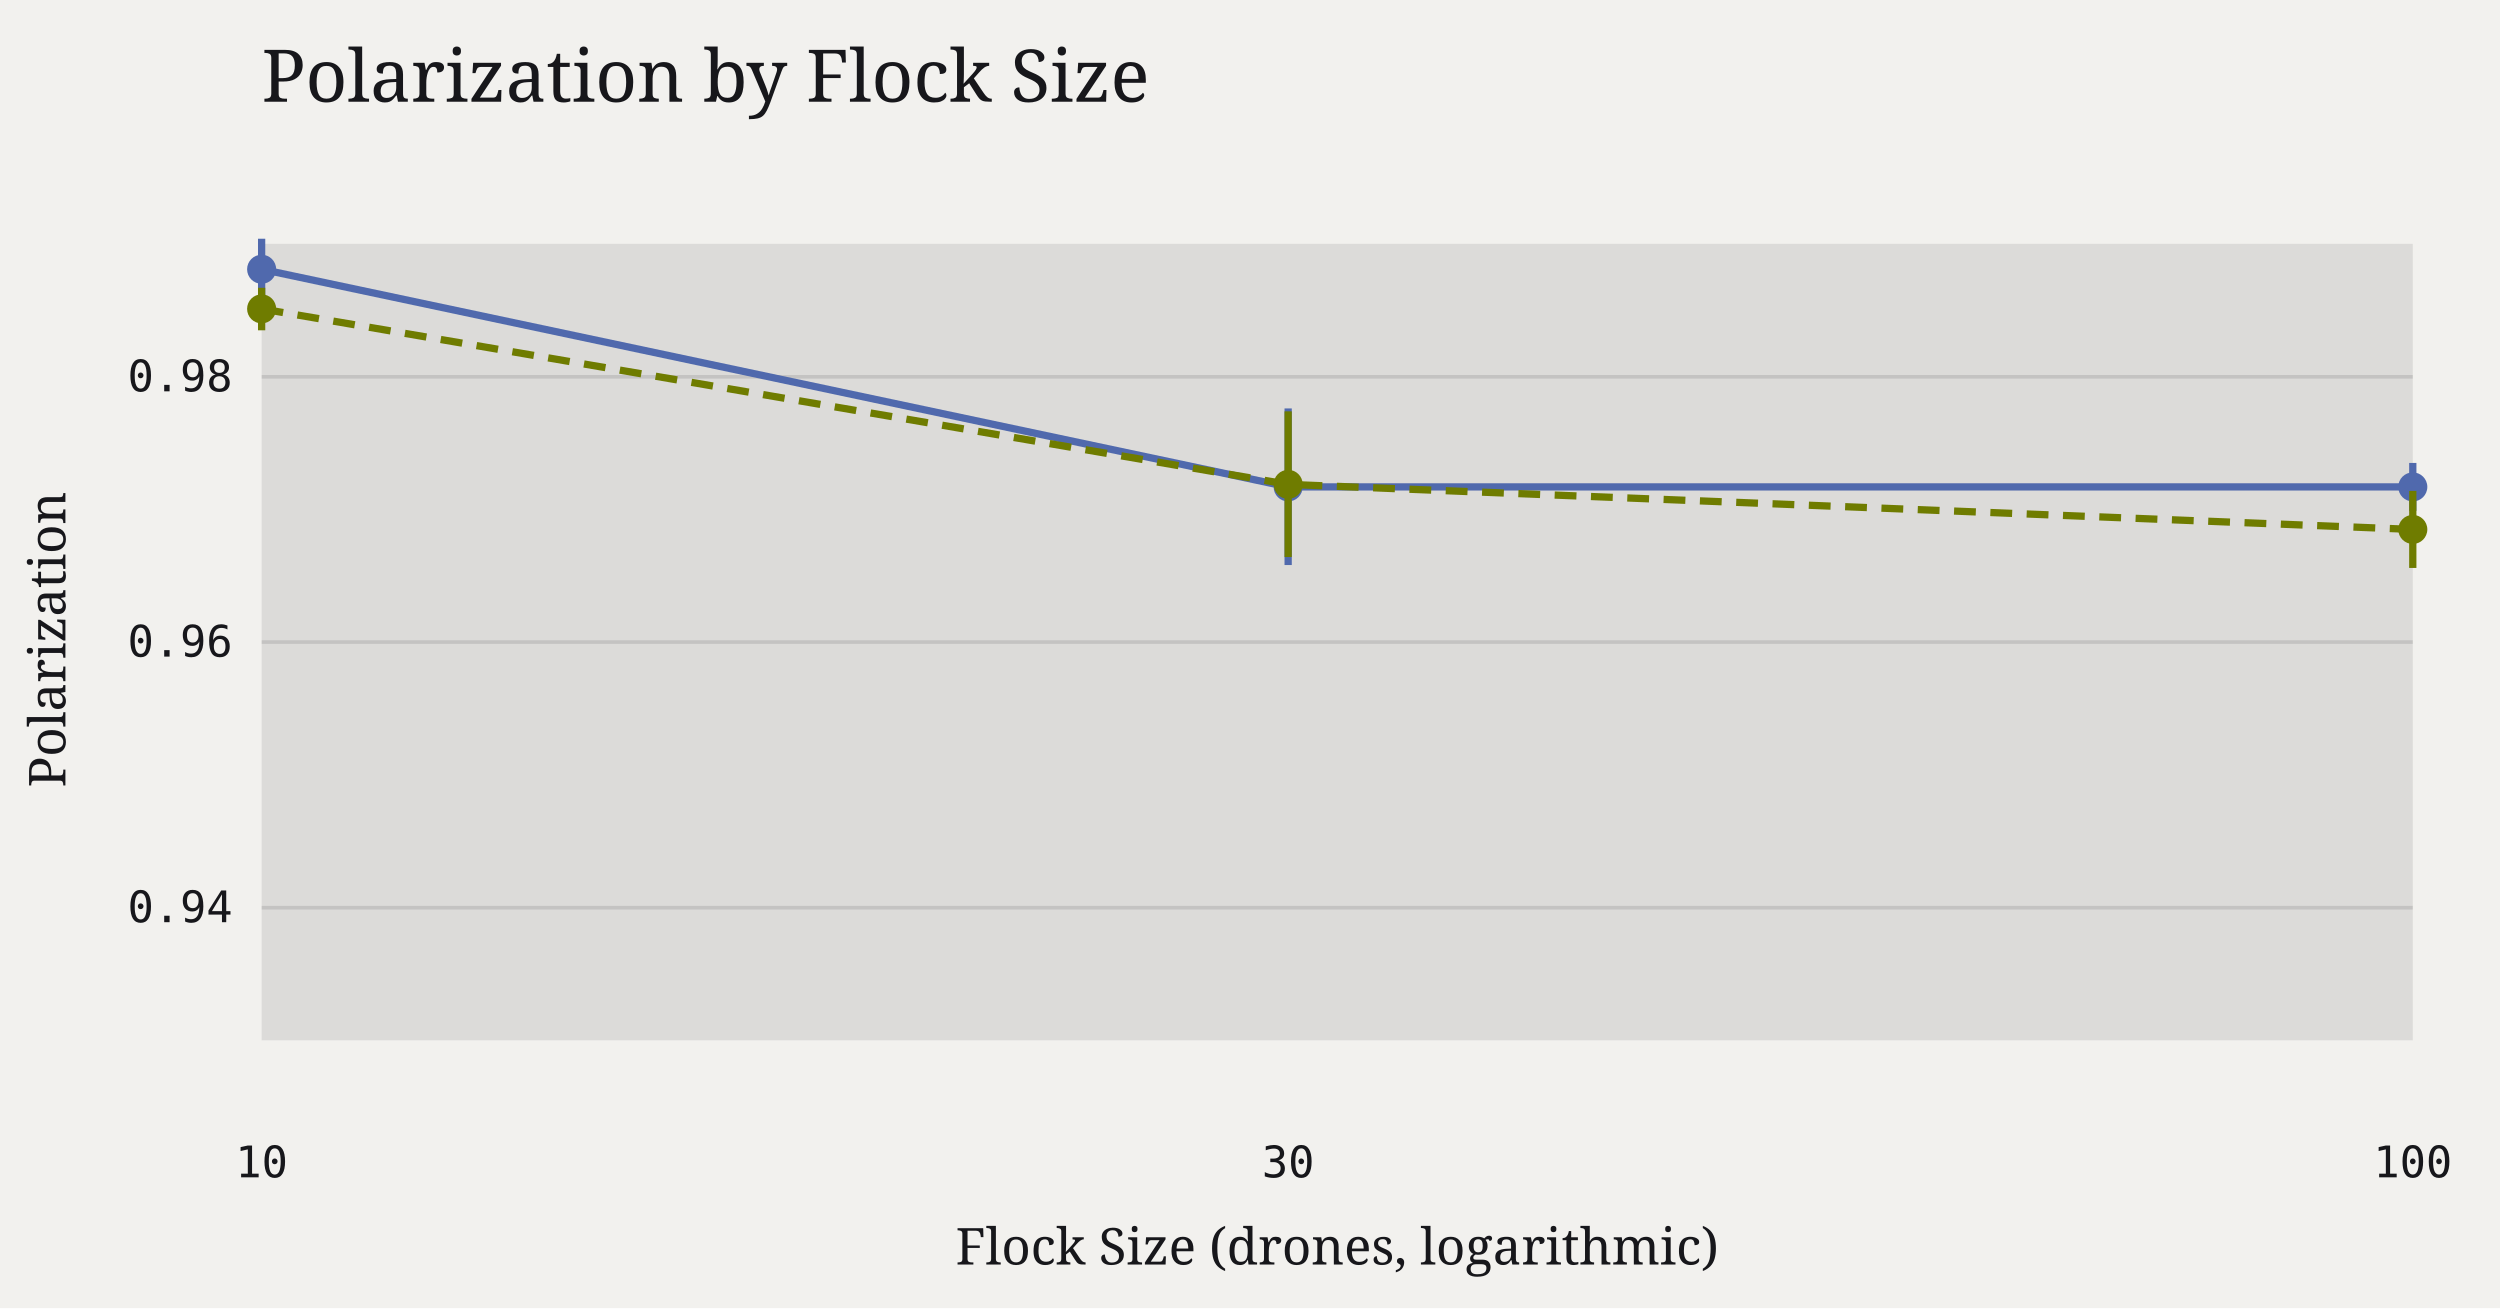
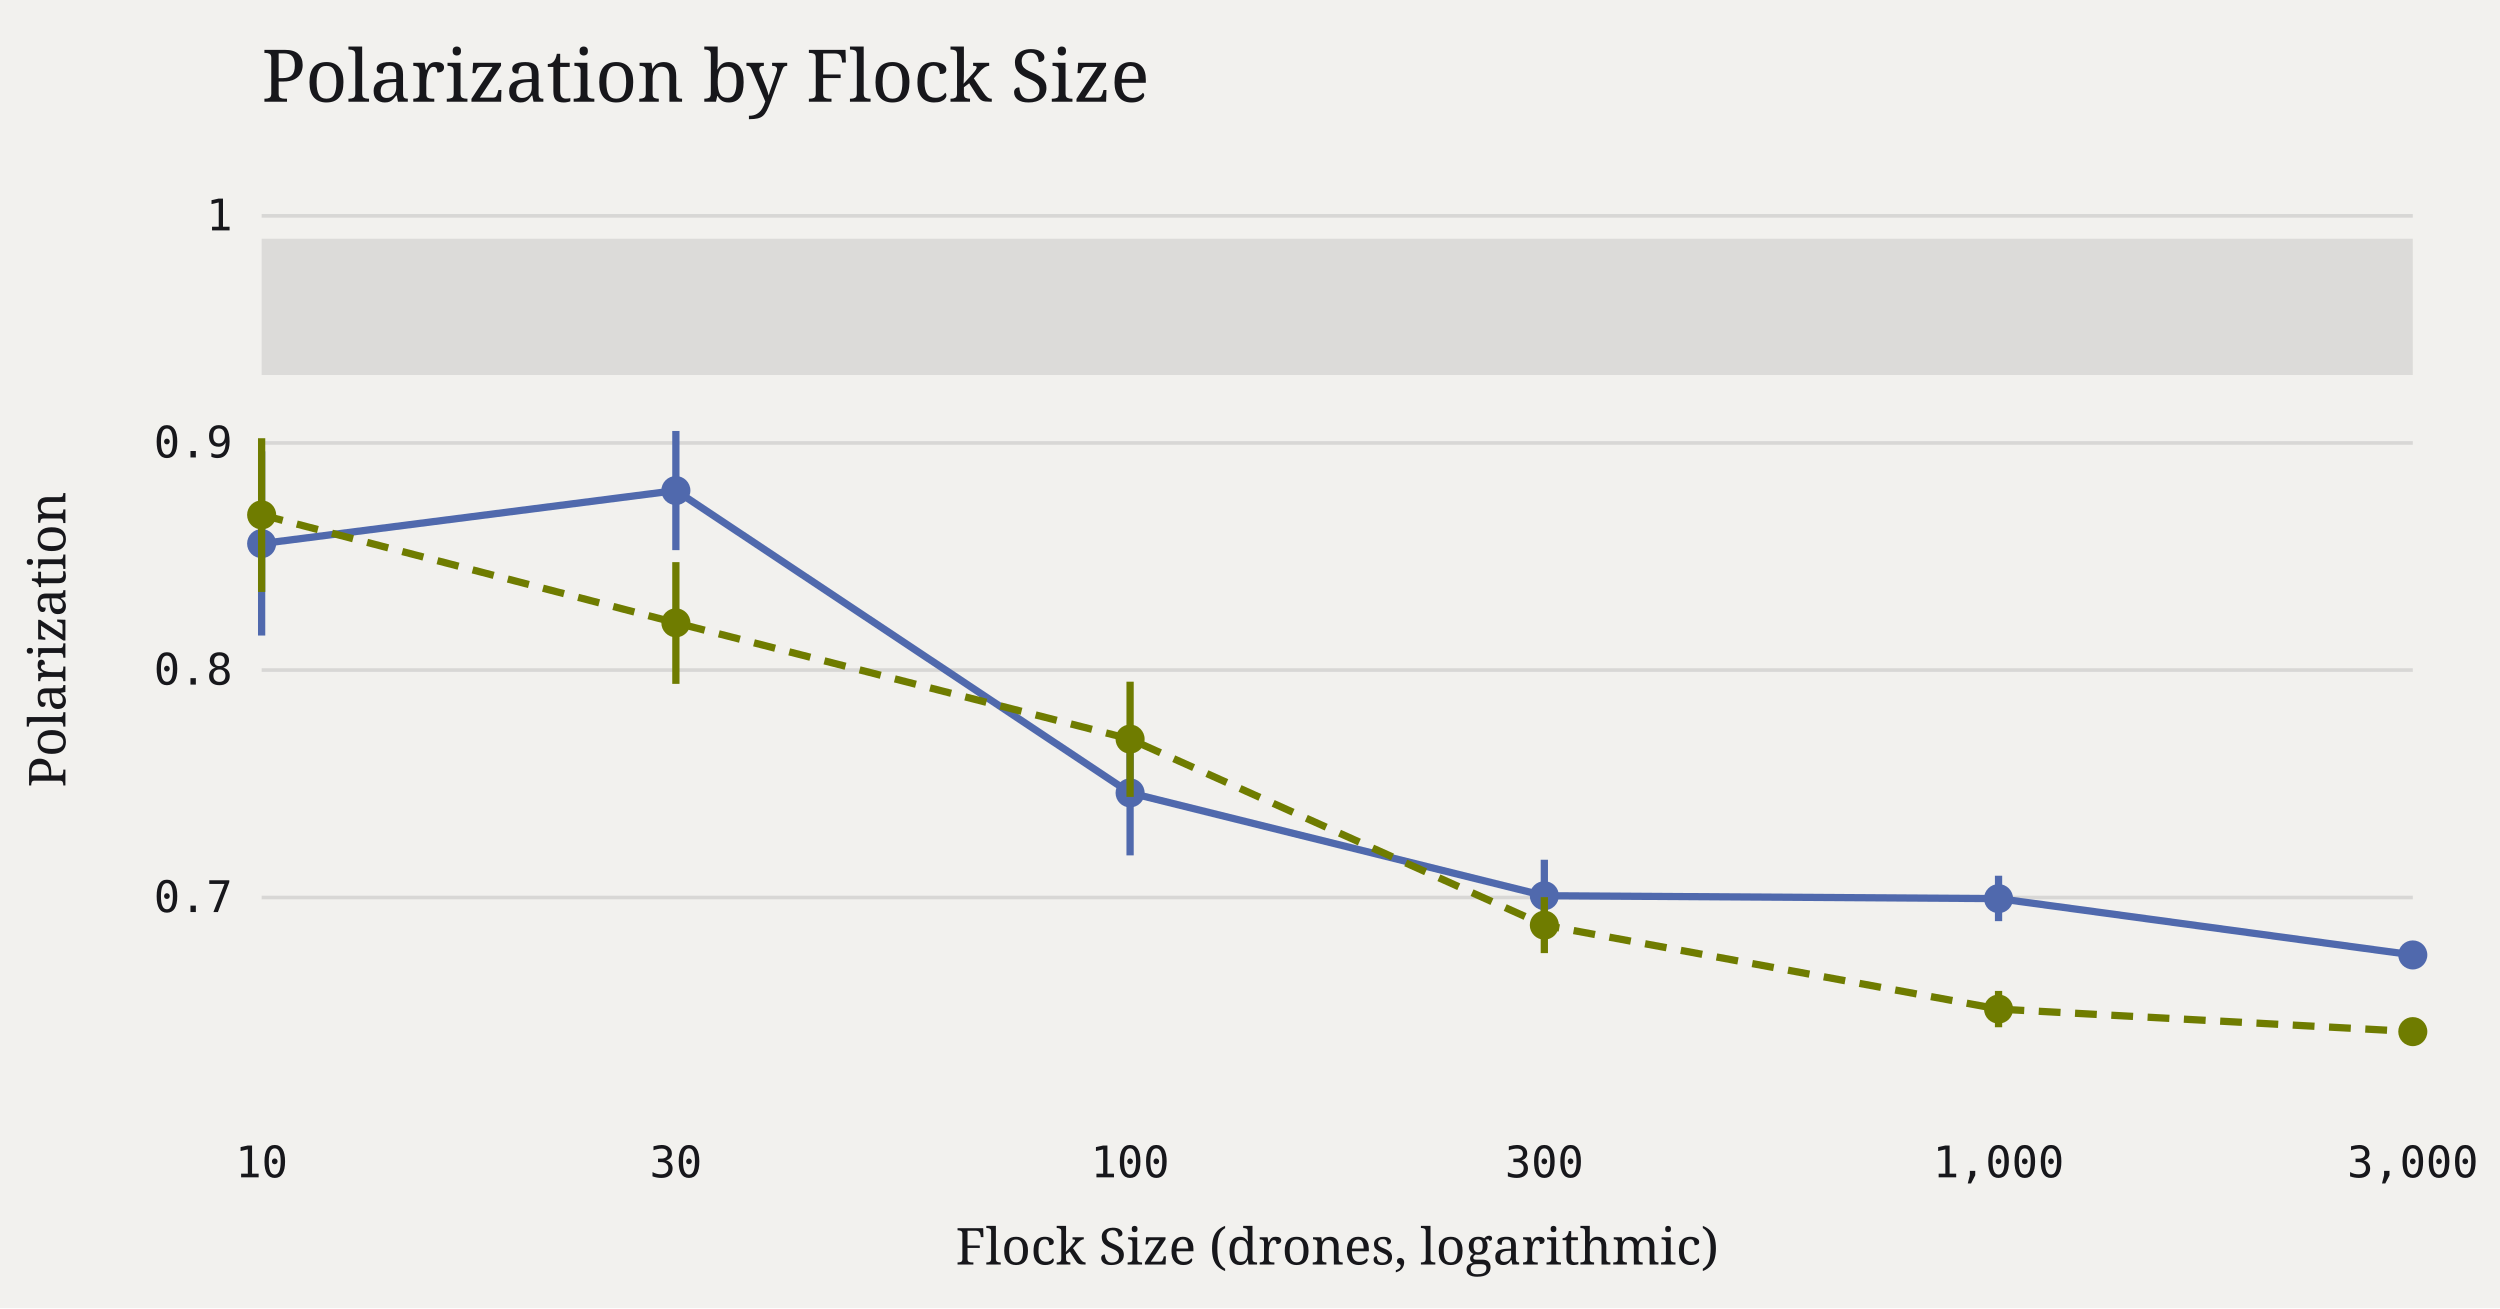
<svg xmlns="http://www.w3.org/2000/svg" viewBox="0 0 688 360" role="img" aria-label="Polarization by Flock Size">
  <rect width="688" height="360" fill="#f2f1ee" />
  <text x="72" y="28" fill="#17171b" font-family="'Bellefair', Didot, Georgia, serif" font-size="20">Polarization by Flock Size</text>
-   <rect x="72" y="67.1" width="592" height="219.2" fill="#17171b" fill-opacity="0.1" />
-   <line x1="72" x2="664" y1="249.8" y2="249.8" stroke="#17171b" stroke-opacity="0.12" />
-   <text x="64" y="253.8" text-anchor="end" fill="#17171b" font-family="'JetBrains Mono', ui-monospace, Menlo, monospace" font-size="12">0.94</text>
-   <line x1="72" x2="664" y1="176.7" y2="176.7" stroke="#17171b" stroke-opacity="0.12" />
-   <text x="64" y="180.7" text-anchor="end" fill="#17171b" font-family="'JetBrains Mono', ui-monospace, Menlo, monospace" font-size="12">0.96</text>
-   <line x1="72" x2="664" y1="103.7" y2="103.7" stroke="#17171b" stroke-opacity="0.12" />
-   <text x="64" y="107.7" text-anchor="end" fill="#17171b" font-family="'JetBrains Mono', ui-monospace, Menlo, monospace" font-size="12">0.98</text>
+   <rect x="72" y="65.7" width="592" height="37.5" fill="#17171b" fill-opacity="0.1" />
+   <line x1="72" x2="664" y1="247.0" y2="247.0" stroke="#17171b" stroke-opacity="0.12" />
+   <text x="64" y="251.0" text-anchor="end" fill="#17171b" font-family="'JetBrains Mono', ui-monospace, Menlo, monospace" font-size="12">0.7</text>
+   <line x1="72" x2="664" y1="184.4" y2="184.4" stroke="#17171b" stroke-opacity="0.12" />
+   <text x="64" y="188.4" text-anchor="end" fill="#17171b" font-family="'JetBrains Mono', ui-monospace, Menlo, monospace" font-size="12">0.8</text>
+   <line x1="72" x2="664" y1="121.9" y2="121.9" stroke="#17171b" stroke-opacity="0.12" />
+   <text x="64" y="125.9" text-anchor="end" fill="#17171b" font-family="'JetBrains Mono', ui-monospace, Menlo, monospace" font-size="12">0.9</text>
+   <line x1="72" x2="664" y1="59.4" y2="59.4" stroke="#17171b" stroke-opacity="0.12" />
+   <text x="64" y="63.4" text-anchor="end" fill="#17171b" font-family="'JetBrains Mono', ui-monospace, Menlo, monospace" font-size="12">1</text>
  <text x="72.0" y="324" text-anchor="middle" fill="#17171b" font-family="'JetBrains Mono', ui-monospace, Menlo, monospace" font-size="12">10</text>
-   <text x="354.5" y="324" text-anchor="middle" fill="#17171b" font-family="'JetBrains Mono', ui-monospace, Menlo, monospace" font-size="12">30</text>
-   <text x="664.0" y="324" text-anchor="middle" fill="#17171b" font-family="'JetBrains Mono', ui-monospace, Menlo, monospace" font-size="12">100</text>
+   <text x="186.0" y="324" text-anchor="middle" fill="#17171b" font-family="'JetBrains Mono', ui-monospace, Menlo, monospace" font-size="12">30</text>
+   <text x="311.0" y="324" text-anchor="middle" fill="#17171b" font-family="'JetBrains Mono', ui-monospace, Menlo, monospace" font-size="12">100</text>
+   <text x="425.0" y="324" text-anchor="middle" fill="#17171b" font-family="'JetBrains Mono', ui-monospace, Menlo, monospace" font-size="12">300</text>
+   <text x="550.0" y="324" text-anchor="middle" fill="#17171b" font-family="'JetBrains Mono', ui-monospace, Menlo, monospace" font-size="12">1,000</text>
+   <text x="664.0" y="324" text-anchor="middle" fill="#17171b" font-family="'JetBrains Mono', ui-monospace, Menlo, monospace" font-size="12">3,000</text>
  <text x="368" y="348" fill="#17171b" font-family="'Crimson Pro', Georgia, serif" font-size="14" text-anchor="middle">Flock Size (drones, logarithmic)</text>
  <text transform="translate(18 176) rotate(-90)" fill="#17171b" font-family="'Crimson Pro', Georgia, serif" font-size="14" text-anchor="middle">Polarization</text>
-   <polyline points="72.0,74.1 354.5,134.0 664.0,134.0" fill="none" stroke="#5069ad" stroke-width="2" />
-   <line x1="72.0" x2="72.0" y1="82.5" y2="65.7" stroke="#5069ad" stroke-width="2" />
-   <circle cx="72.0" cy="74.1" r="4" fill="#5069ad" />
-   <line x1="354.5" x2="354.5" y1="155.5" y2="112.4" stroke="#5069ad" stroke-width="2" />
-   <circle cx="354.5" cy="134.0" r="4" fill="#5069ad" />
-   <line x1="664.0" x2="664.0" y1="140.6" y2="127.4" stroke="#5069ad" stroke-width="2" />
-   <circle cx="664.0" cy="134.0" r="4" fill="#5069ad" />
-   <polyline points="72.0,85.0 354.5,133.3 664.0,145.7" fill="none" stroke="#6f7c00" stroke-width="2" stroke-dasharray="6 4" />
-   <line x1="72.0" x2="72.0" y1="90.9" y2="79.2" stroke="#6f7c00" stroke-width="2" />
-   <circle cx="72.0" cy="85.0" r="4" fill="#6f7c00" />
-   <line x1="354.5" x2="354.5" y1="153.3" y2="113.2" stroke="#6f7c00" stroke-width="2" />
-   <circle cx="354.5" cy="133.3" r="4" fill="#6f7c00" />
-   <line x1="664.0" x2="664.0" y1="156.3" y2="135.1" stroke="#6f7c00" stroke-width="2" />
-   <circle cx="664.0" cy="145.7" r="4" fill="#6f7c00" />
+   <polyline points="72.0,149.6 186.0,135.0 311.0,218.2 425.0,246.5 550.0,247.3 664.0,262.8" fill="none" stroke="#5069ad" stroke-width="2" />
+   <line x1="72.0" x2="72.0" y1="174.9" y2="124.2" stroke="#5069ad" stroke-width="2" />
+   <circle cx="72.0" cy="149.6" r="4" fill="#5069ad" />
+   <line x1="186.0" x2="186.0" y1="151.4" y2="118.6" stroke="#5069ad" stroke-width="2" />
+   <circle cx="186.0" cy="135.0" r="4" fill="#5069ad" />
+   <line x1="311.0" x2="311.0" y1="235.4" y2="201.0" stroke="#5069ad" stroke-width="2" />
+   <circle cx="311.0" cy="218.2" r="4" fill="#5069ad" />
+   <line x1="425.0" x2="425.0" y1="256.4" y2="236.6" stroke="#5069ad" stroke-width="2" />
+   <circle cx="425.0" cy="246.5" r="4" fill="#5069ad" />
+   <line x1="550.0" x2="550.0" y1="253.5" y2="241.0" stroke="#5069ad" stroke-width="2" />
+   <circle cx="550.0" cy="247.3" r="4" fill="#5069ad" />
+   <line x1="664.0" x2="664.0" y1="266.4" y2="259.1" stroke="#5069ad" stroke-width="2" />
+   <circle cx="664.0" cy="262.8" r="4" fill="#5069ad" />
+   <polyline points="72.0,141.7 186.0,171.4 311.0,203.4 425.0,254.6 550.0,277.7 664.0,283.9" fill="none" stroke="#6f7c00" stroke-width="2" stroke-dasharray="6 4" />
+   <line x1="72.0" x2="72.0" y1="162.9" y2="120.6" stroke="#6f7c00" stroke-width="2" />
+   <circle cx="72.0" cy="141.7" r="4" fill="#6f7c00" />
+   <line x1="186.0" x2="186.0" y1="188.2" y2="154.7" stroke="#6f7c00" stroke-width="2" />
+   <circle cx="186.0" cy="171.4" r="4" fill="#6f7c00" />
+   <line x1="311.0" x2="311.0" y1="219.3" y2="187.6" stroke="#6f7c00" stroke-width="2" />
+   <circle cx="311.0" cy="203.4" r="4" fill="#6f7c00" />
+   <line x1="425.0" x2="425.0" y1="262.3" y2="246.9" stroke="#6f7c00" stroke-width="2" />
+   <circle cx="425.0" cy="254.6" r="4" fill="#6f7c00" />
+   <line x1="550.0" x2="550.0" y1="282.7" y2="272.7" stroke="#6f7c00" stroke-width="2" />
+   <circle cx="550.0" cy="277.7" r="4" fill="#6f7c00" />
+   <line x1="664.0" x2="664.0" y1="286.3" y2="281.5" stroke="#6f7c00" stroke-width="2" />
+   <circle cx="664.0" cy="283.9" r="4" fill="#6f7c00" />
</svg>
